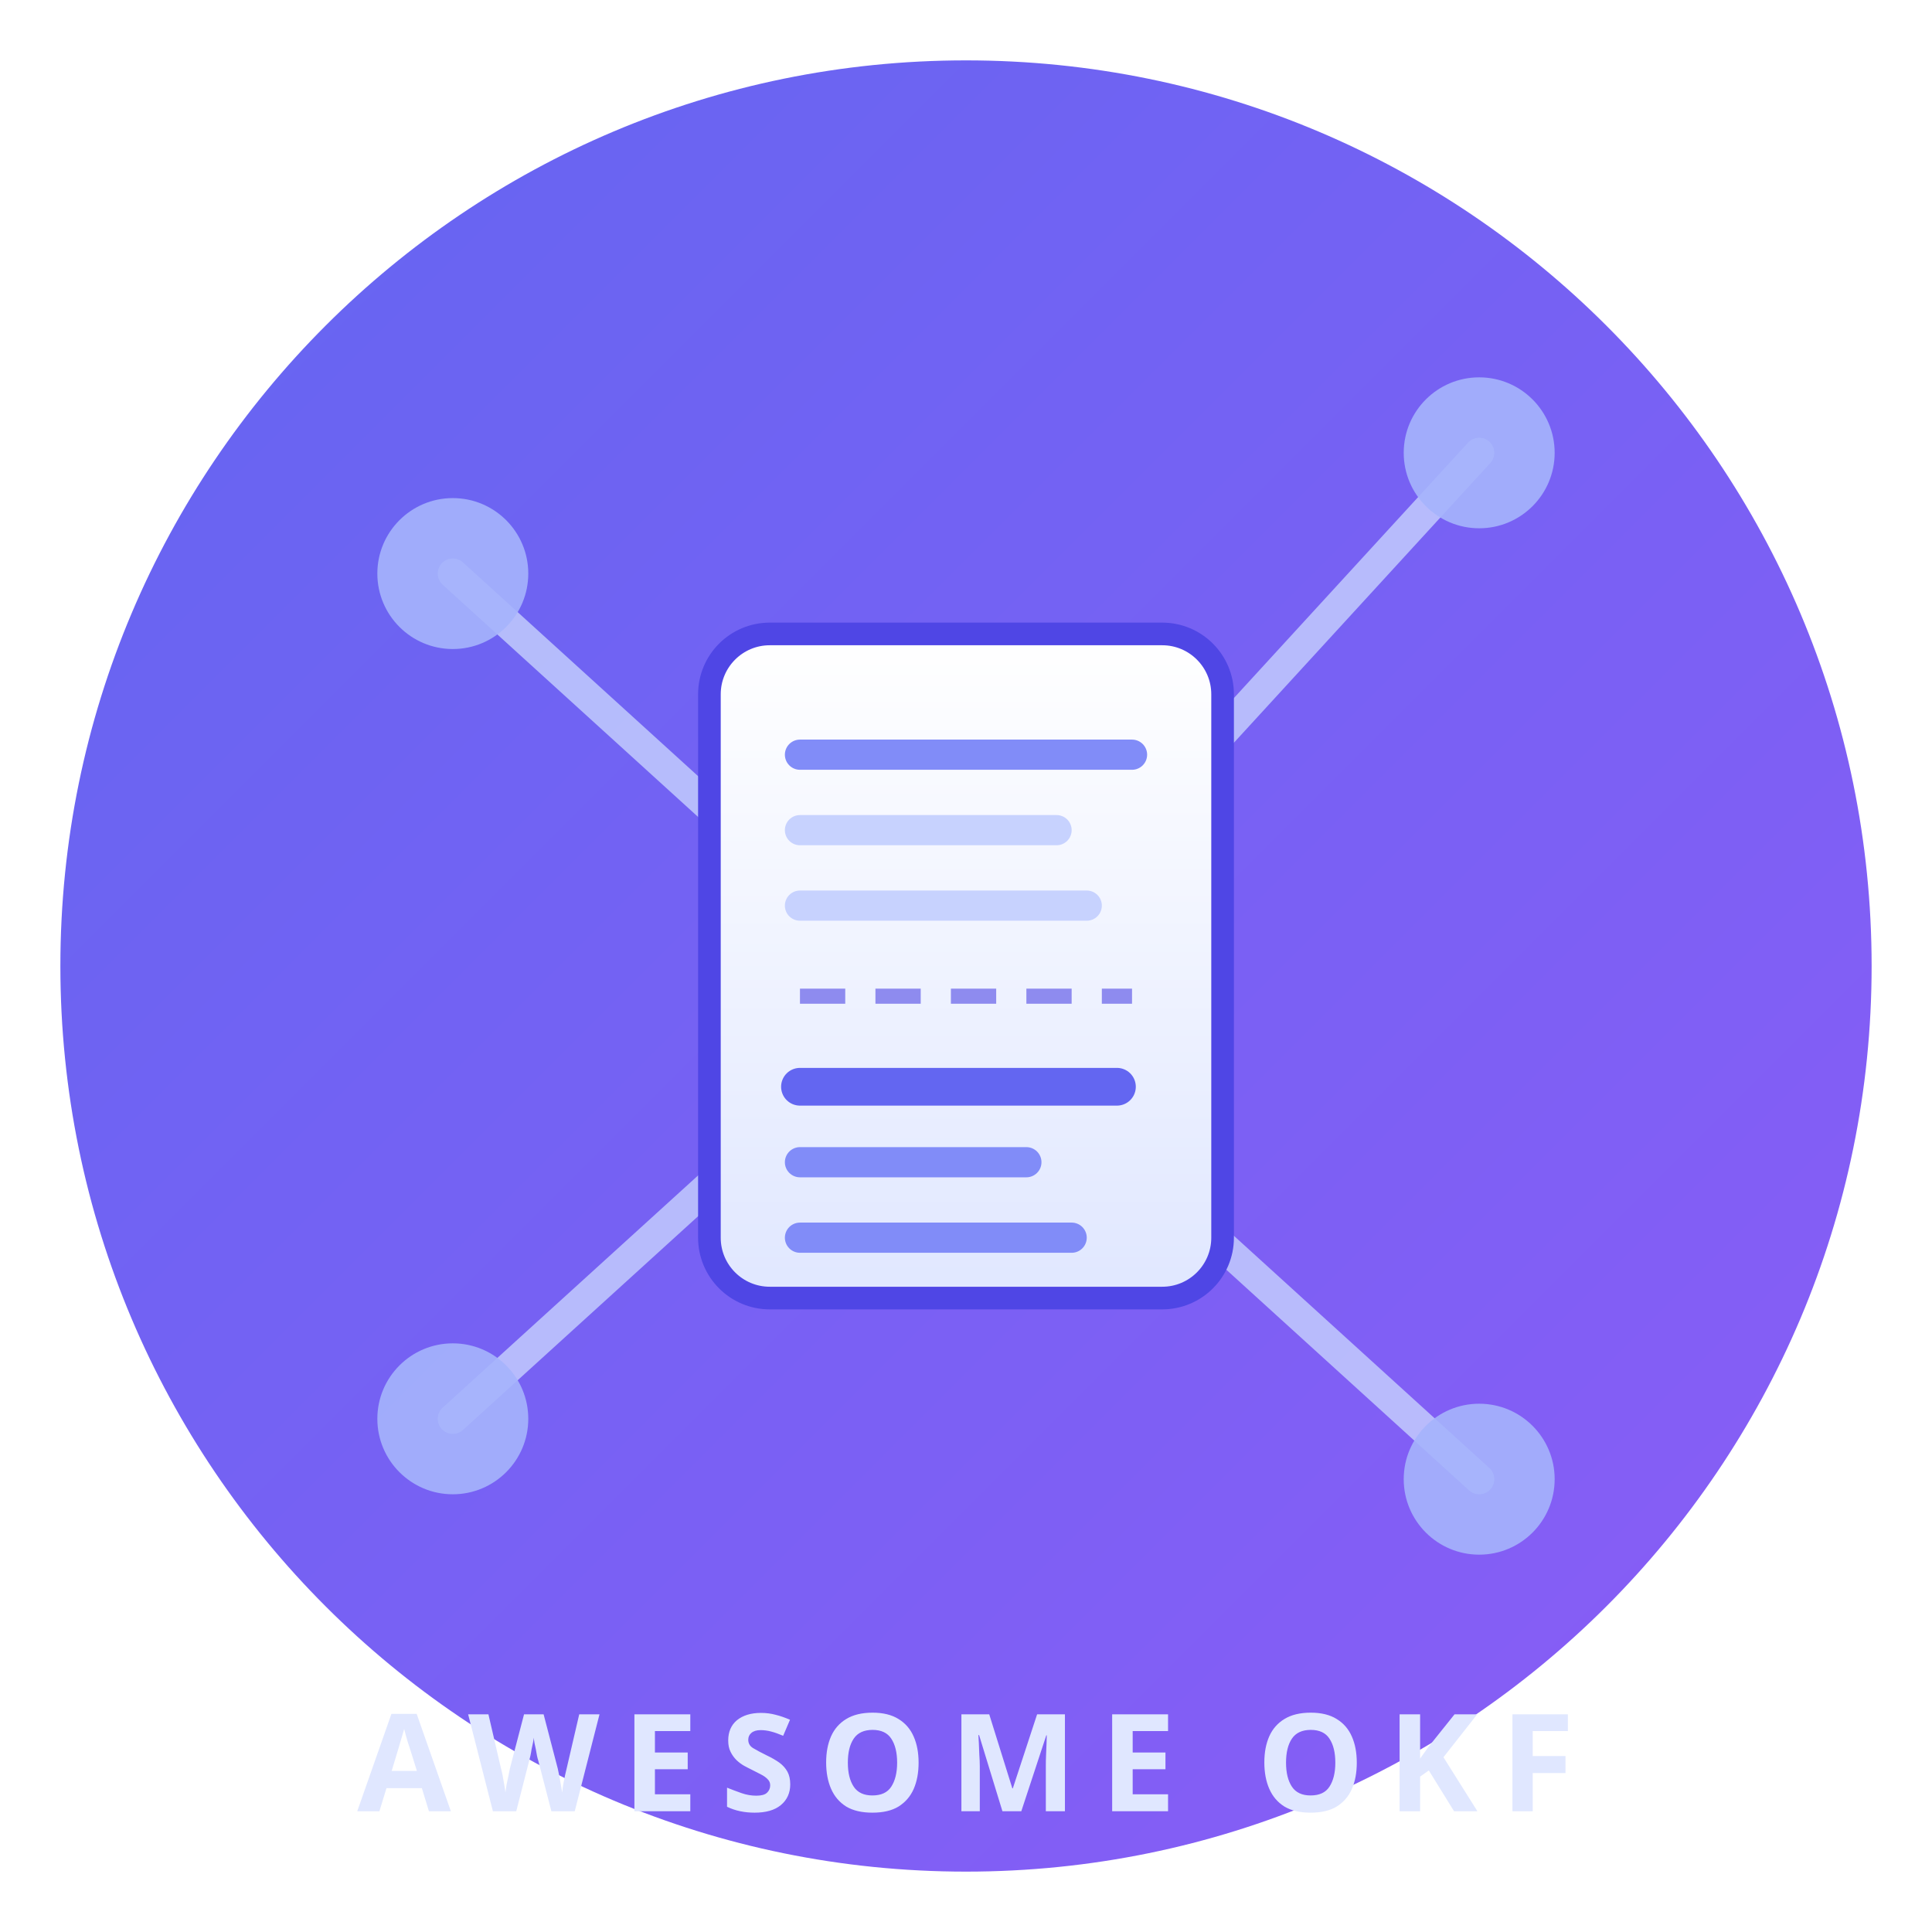
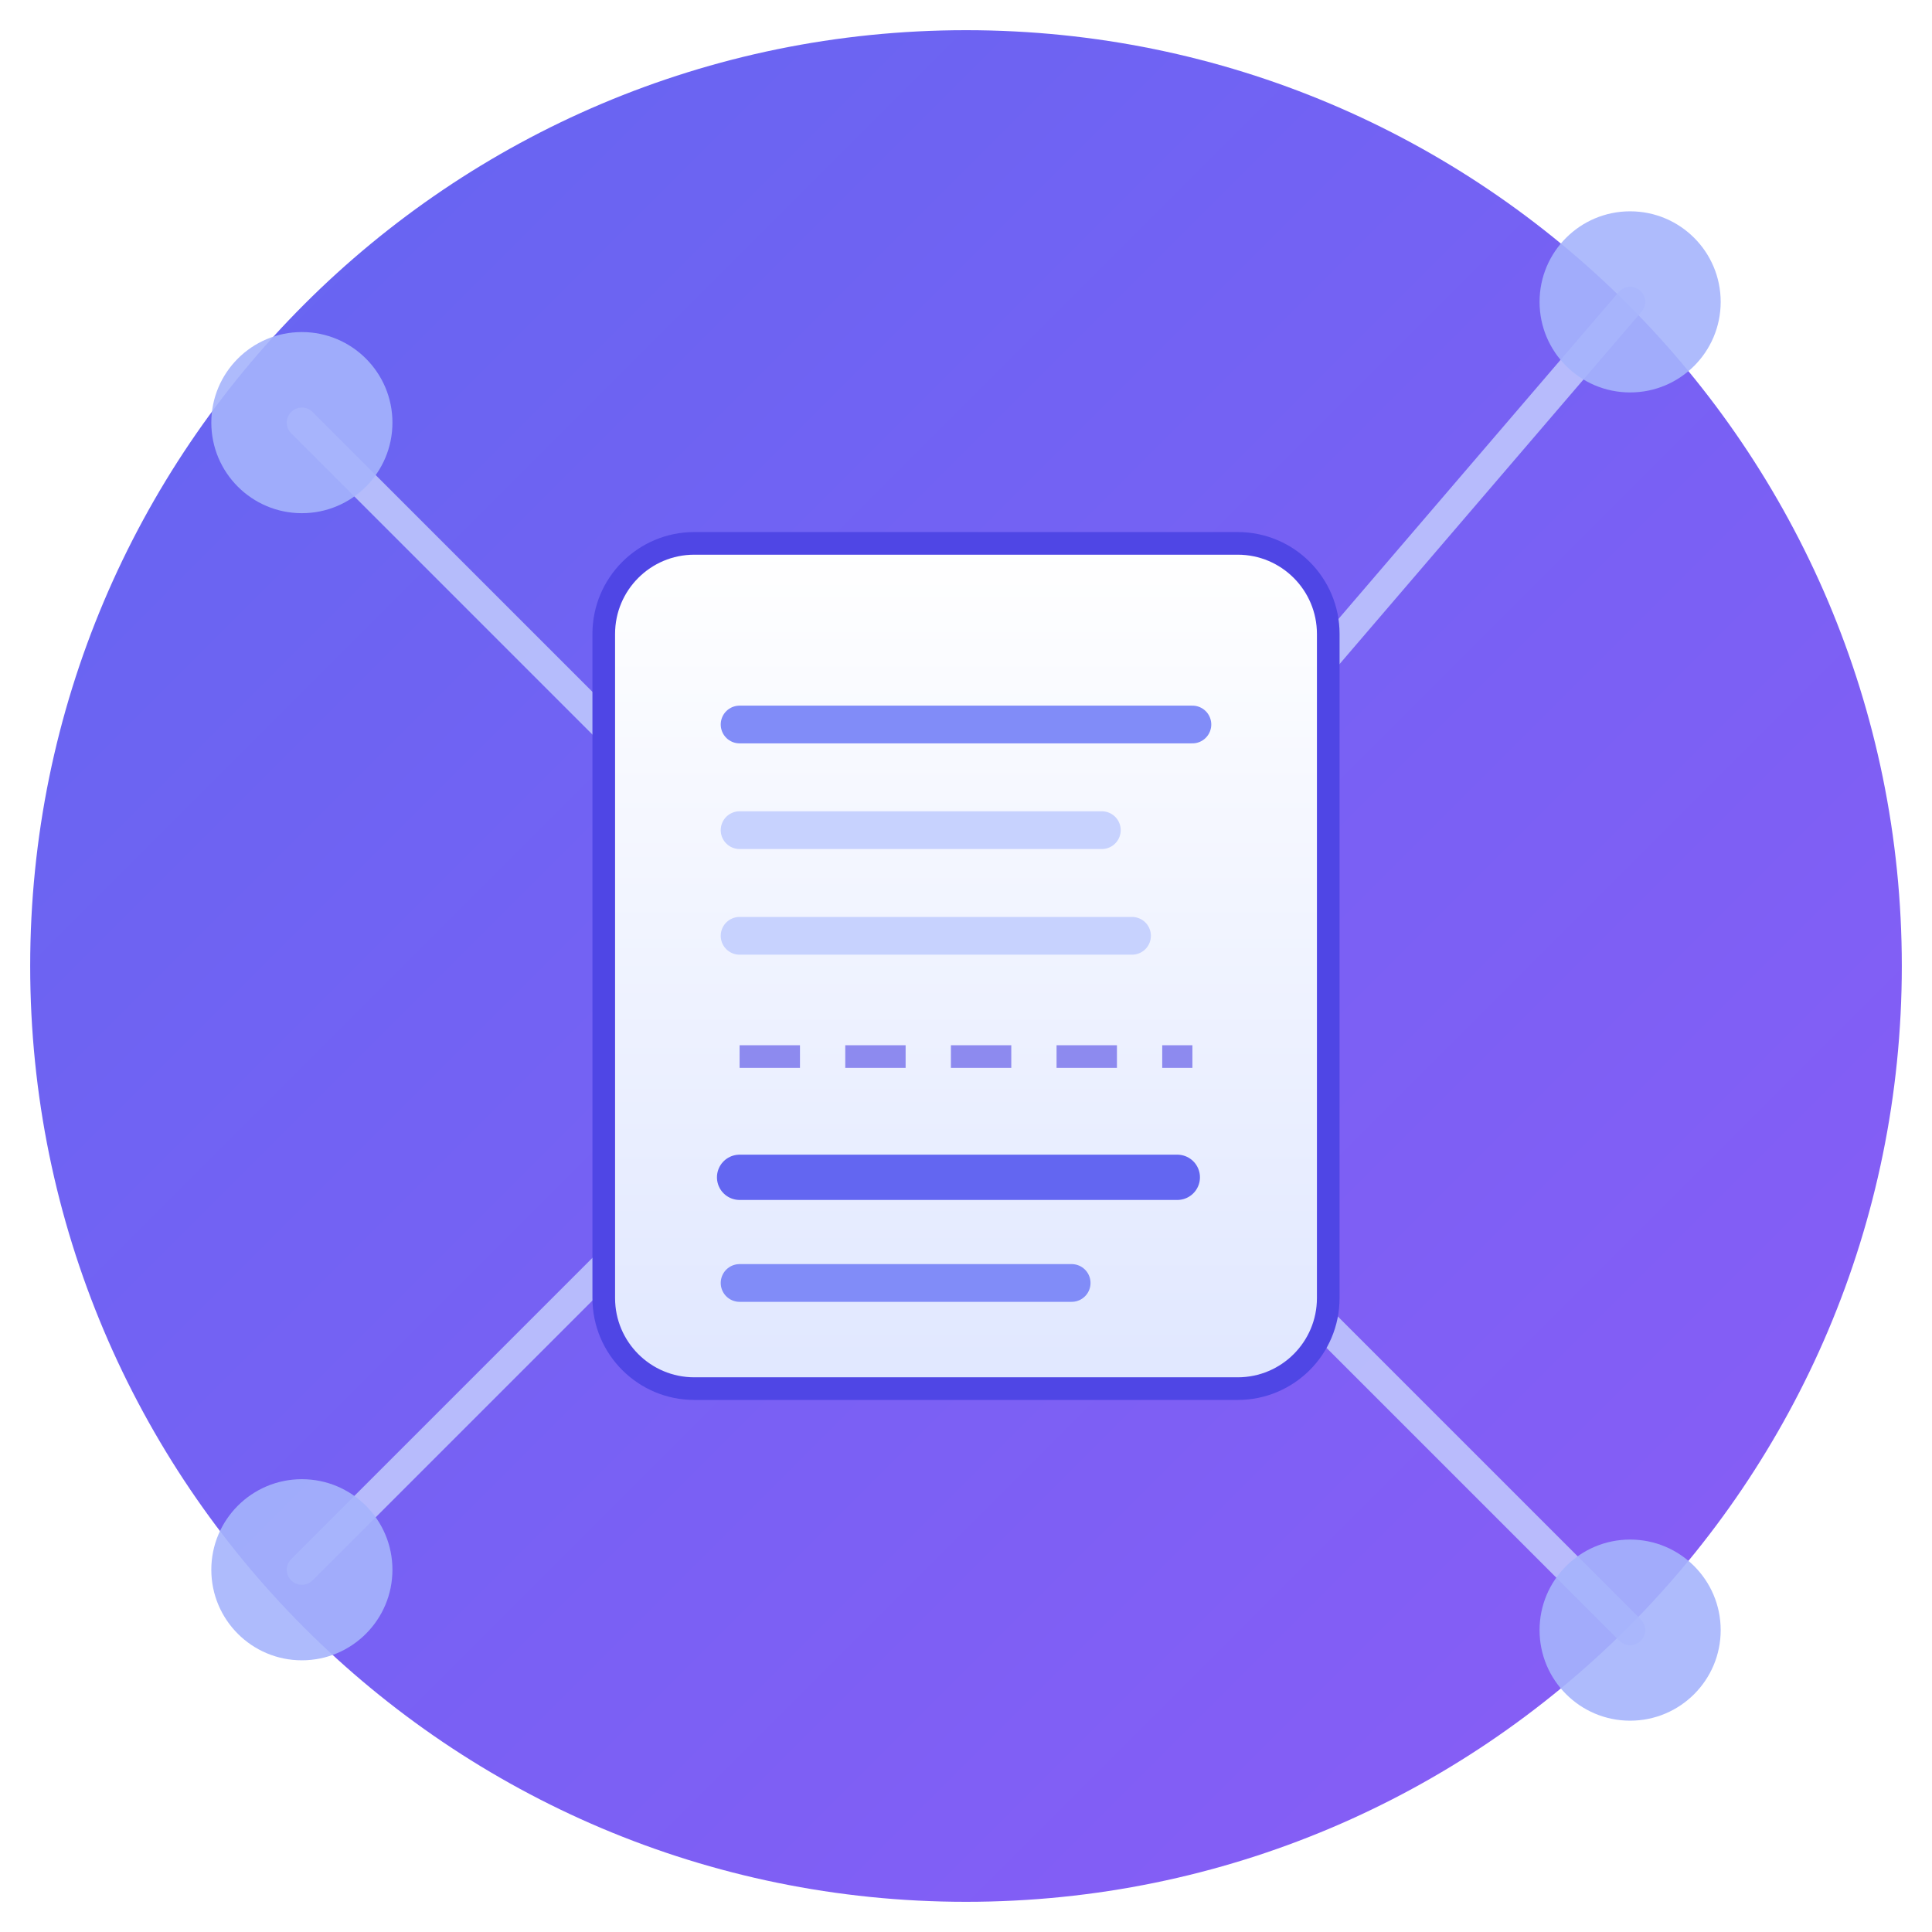
<svg xmlns="http://www.w3.org/2000/svg" viewBox="0 0 128 128" fill="none">
  <defs>
    <linearGradient id="bg" x1="0" y1="0" x2="1" y2="1">
      <stop offset="0" stop-color="#6366f1" />
      <stop offset="1" stop-color="#8b5cf6" />
    </linearGradient>
    <linearGradient id="doc" x1="0" y1="0" x2="0" y2="1">
      <stop offset="0" stop-color="#ffffff" />
      <stop offset="1" stop-color="#e0e7ff" />
    </linearGradient>
  </defs>
-   <circle cx="64" cy="64" r="60" fill="url(#bg)" />
-   <line x1="30" y1="38" x2="52" y2="58" stroke="#c7d2fe" stroke-width="2" stroke-linecap="round" opacity="0.8" />
-   <line x1="98" y1="30" x2="76" y2="54" stroke="#c7d2fe" stroke-width="2" stroke-linecap="round" opacity="0.8" />
-   <line x1="30" y1="94" x2="52" y2="74" stroke="#c7d2fe" stroke-width="2" stroke-linecap="round" opacity="0.8" />
-   <line x1="98" y1="98" x2="76" y2="78" stroke="#c7d2fe" stroke-width="2" stroke-linecap="round" opacity="0.8" />
-   <circle cx="30" cy="38" r="5" fill="#a5b4fc" opacity="0.9" />
-   <circle cx="98" cy="30" r="5" fill="#a5b4fc" opacity="0.9" />
-   <circle cx="30" cy="94" r="5" fill="#a5b4fc" opacity="0.9" />
-   <circle cx="98" cy="98" r="5" fill="#a5b4fc" opacity="0.9" />
-   <rect x="47" y="42" width="34" height="44" rx="4" fill="url(#doc)" stroke="#4f46e5" stroke-width="1.5" />
-   <line x1="53" y1="50" x2="75" y2="50" stroke="#818cf8" stroke-width="2" stroke-linecap="round" />
-   <line x1="53" y1="55" x2="70" y2="55" stroke="#c7d2fe" stroke-width="2" stroke-linecap="round" />
-   <line x1="53" y1="60" x2="72" y2="60" stroke="#c7d2fe" stroke-width="2" stroke-linecap="round" />
-   <line x1="53" y1="66" x2="75" y2="66" stroke="#4f46e5" stroke-width="1" stroke-dasharray="3 2" opacity="0.6" />
-   <line x1="53" y1="72" x2="74" y2="72" stroke="#6366f1" stroke-width="2.5" stroke-linecap="round" />
-   <line x1="53" y1="77" x2="68" y2="77" stroke="#818cf8" stroke-width="2" stroke-linecap="round" />
-   <line x1="53" y1="82" x2="71" y2="82" stroke="#818cf8" stroke-width="2" stroke-linecap="round" />
-   <text x="64" y="120" text-anchor="middle" fill="#e0e7ff" font-family="system-ui, sans-serif" font-size="9" font-weight="700" letter-spacing="1.5">AWESOME OKF</text>
+   <circle cx="64" cy="64" r="62" fill="url(#bg)" />
+   <line x1="20" y1="28" x2="44" y2="52" stroke="#c7d2fe" stroke-width="2" stroke-linecap="round" opacity="0.8" />
+   <line x1="108" y1="20" x2="84" y2="48" stroke="#c7d2fe" stroke-width="2" stroke-linecap="round" opacity="0.8" />
+   <line x1="20" y1="104" x2="44" y2="80" stroke="#c7d2fe" stroke-width="2" stroke-linecap="round" opacity="0.8" />
+   <line x1="108" y1="108" x2="84" y2="84" stroke="#c7d2fe" stroke-width="2" stroke-linecap="round" opacity="0.8" />
+   <circle cx="20" cy="28" r="6" fill="#a5b4fc" opacity="0.9" />
+   <circle cx="108" cy="20" r="6" fill="#a5b4fc" opacity="0.9" />
+   <circle cx="20" cy="104" r="6" fill="#a5b4fc" opacity="0.9" />
+   <circle cx="108" cy="108" r="6" fill="#a5b4fc" opacity="0.9" />
+   <rect x="40" y="36" width="48" height="56" rx="6" fill="url(#doc)" stroke="#4f46e5" stroke-width="1.5" />
+   <line x1="49" y1="48" x2="79" y2="48" stroke="#818cf8" stroke-width="2.5" stroke-linecap="round" />
+   <line x1="49" y1="55" x2="73" y2="55" stroke="#c7d2fe" stroke-width="2.5" stroke-linecap="round" />
+   <line x1="49" y1="62" x2="75" y2="62" stroke="#c7d2fe" stroke-width="2.5" stroke-linecap="round" />
+   <line x1="49" y1="70" x2="79" y2="70" stroke="#4f46e5" stroke-width="1.5" stroke-dasharray="4 3" opacity="0.6" />
+   <line x1="49" y1="78" x2="78" y2="78" stroke="#6366f1" stroke-width="3" stroke-linecap="round" />
+   <line x1="49" y1="85" x2="71" y2="85" stroke="#818cf8" stroke-width="2.5" stroke-linecap="round" />
</svg>
